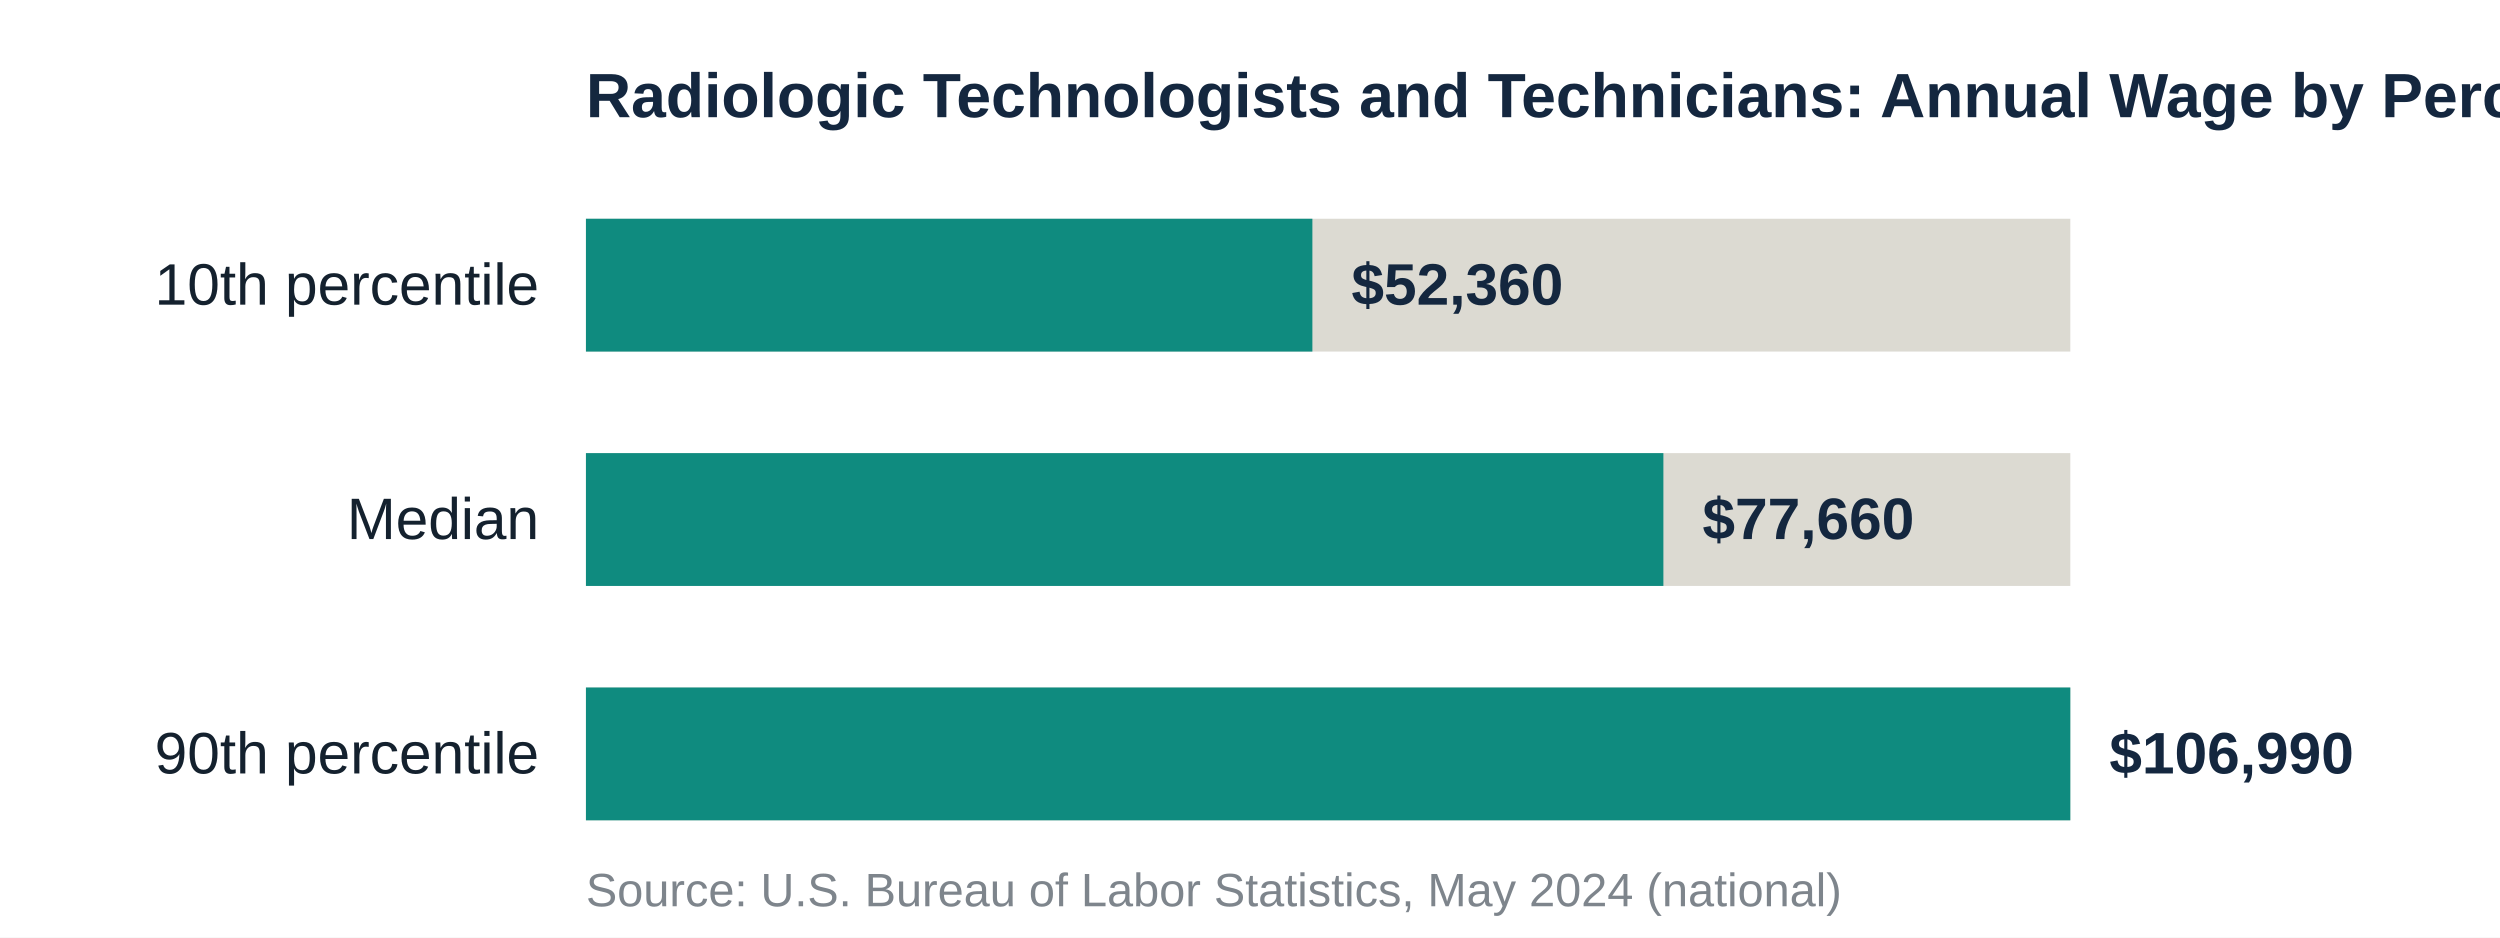
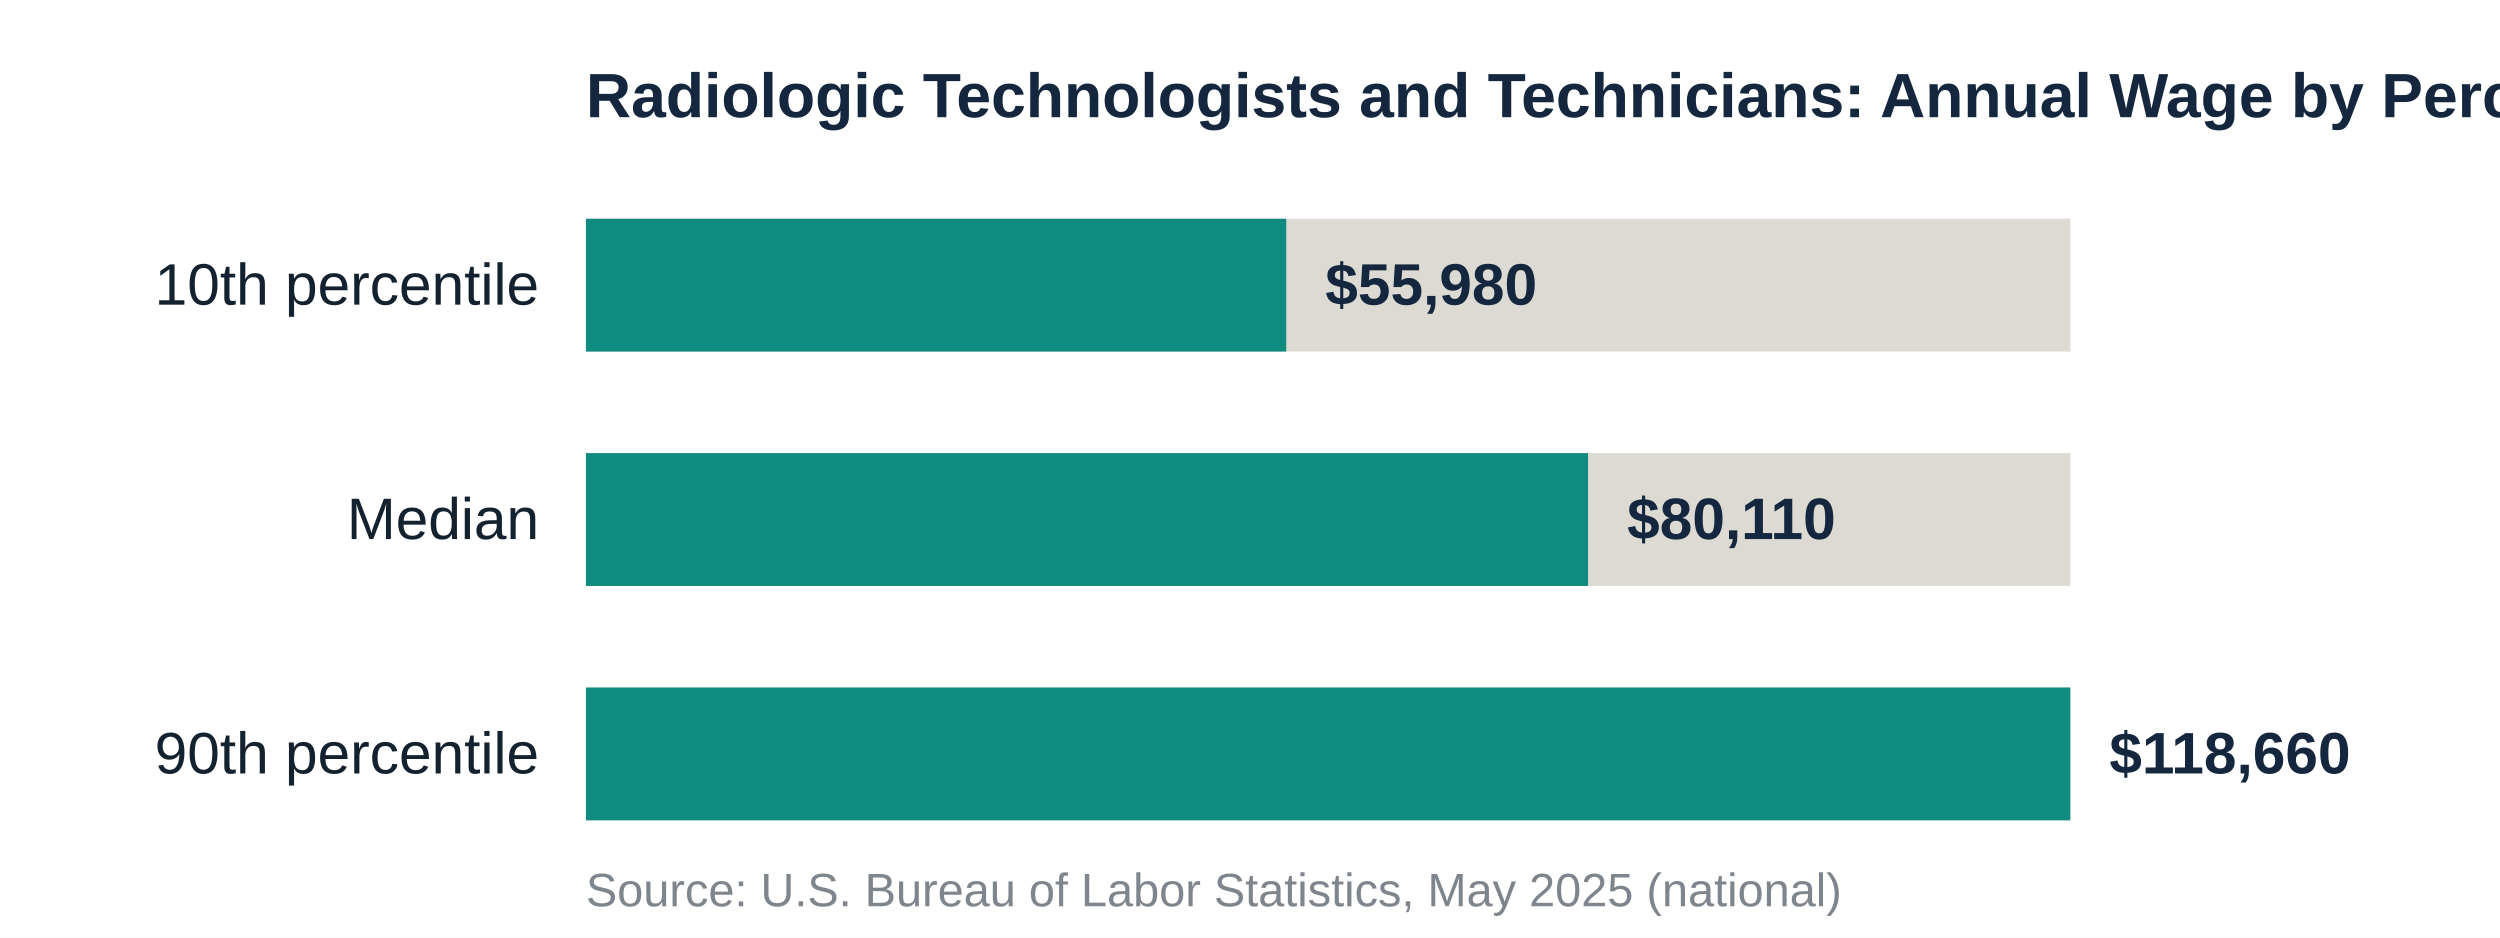
<svg xmlns="http://www.w3.org/2000/svg" viewBox="0 0 640 240" font-family="Arial, sans-serif">
  <rect x="0" y="0" width="640" height="240" fill="white" />
  <text x="150" y="30" font-size="16" font-weight="700" fill="#14273f">Radiologic Technologists and Technicians: Annual Wage by Percentile</text>
  <text x="138" y="78" text-anchor="end" font-size="15" fill="#14212e" font-family="Arial, sans-serif">10th percentile</text>
  <rect x="150" y="56" width="380" height="34" fill="#dcdad2" />
-   <rect x="150" y="56" width="185.969" height="34" fill="#0f8b7f" />
-   <text x="345.969" y="78" font-size="15" font-weight="700" fill="#14273f" font-family="Arial, sans-serif">$52,360</text>
+   <rect x="150" y="56" width="179.272" height="34" fill="#0f8b7f" />
+   <text x="339.272" y="78" font-size="15" font-weight="700" fill="#14273f" font-family="Arial, sans-serif">$55,980</text>
  <text x="138" y="138" text-anchor="end" font-size="15" fill="#14212e" font-family="Arial, sans-serif">Median</text>
  <rect x="150" y="116" width="380" height="34" fill="#dcdad2" />
-   <rect x="150" y="116" width="275.828" height="34" fill="#0f8b7f" />
-   <text x="435.828" y="138" font-size="15" font-weight="700" fill="#14273f" font-family="Arial, sans-serif">$77,660</text>
+   <rect x="150" y="116" width="256.546" height="34" fill="#0f8b7f" />
+   <text x="416.546" y="138" font-size="15" font-weight="700" fill="#14273f" font-family="Arial, sans-serif">$80,110</text>
  <text x="138" y="198" text-anchor="end" font-size="15" fill="#14212e" font-family="Arial, sans-serif">90th percentile</text>
  <rect x="150" y="176" width="380" height="34" fill="#dcdad2" />
  <rect x="150" y="176" width="380" height="34" fill="#0f8b7f" />
-   <text x="540" y="198" font-size="15" font-weight="700" fill="#14273f" font-family="Arial, sans-serif">$106,990</text>
-   <text x="150" y="232" font-size="12" fill="#14212e" opacity="0.55">Source: U.S. Bureau of Labor Statistics, May 2024 (national)</text>
+   <text x="540" y="198" font-size="15" font-weight="700" fill="#14273f" font-family="Arial, sans-serif">$118,660</text>
+   <text x="150" y="232" font-size="12" fill="#14212e" opacity="0.55">Source: U.S. Bureau of Labor Statistics, May 2025 (national)</text>
</svg>
